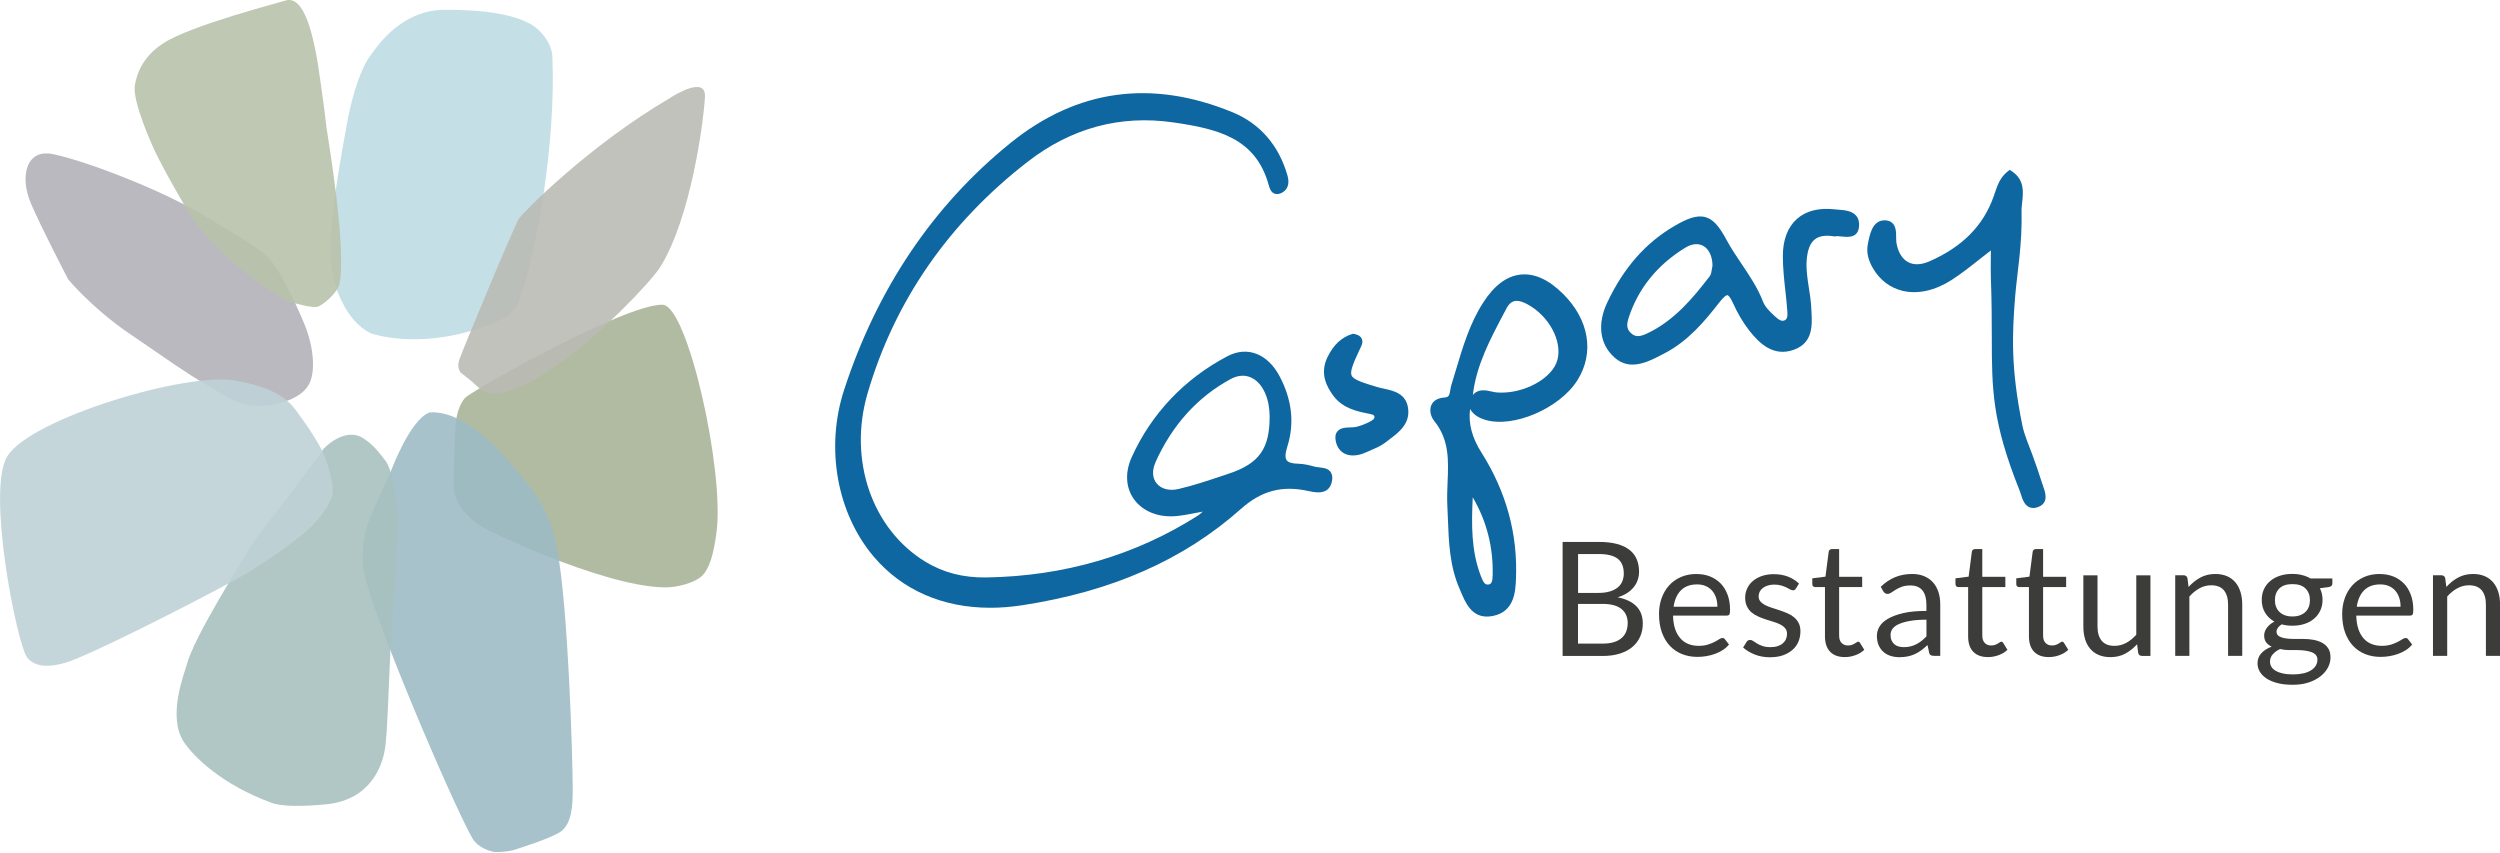
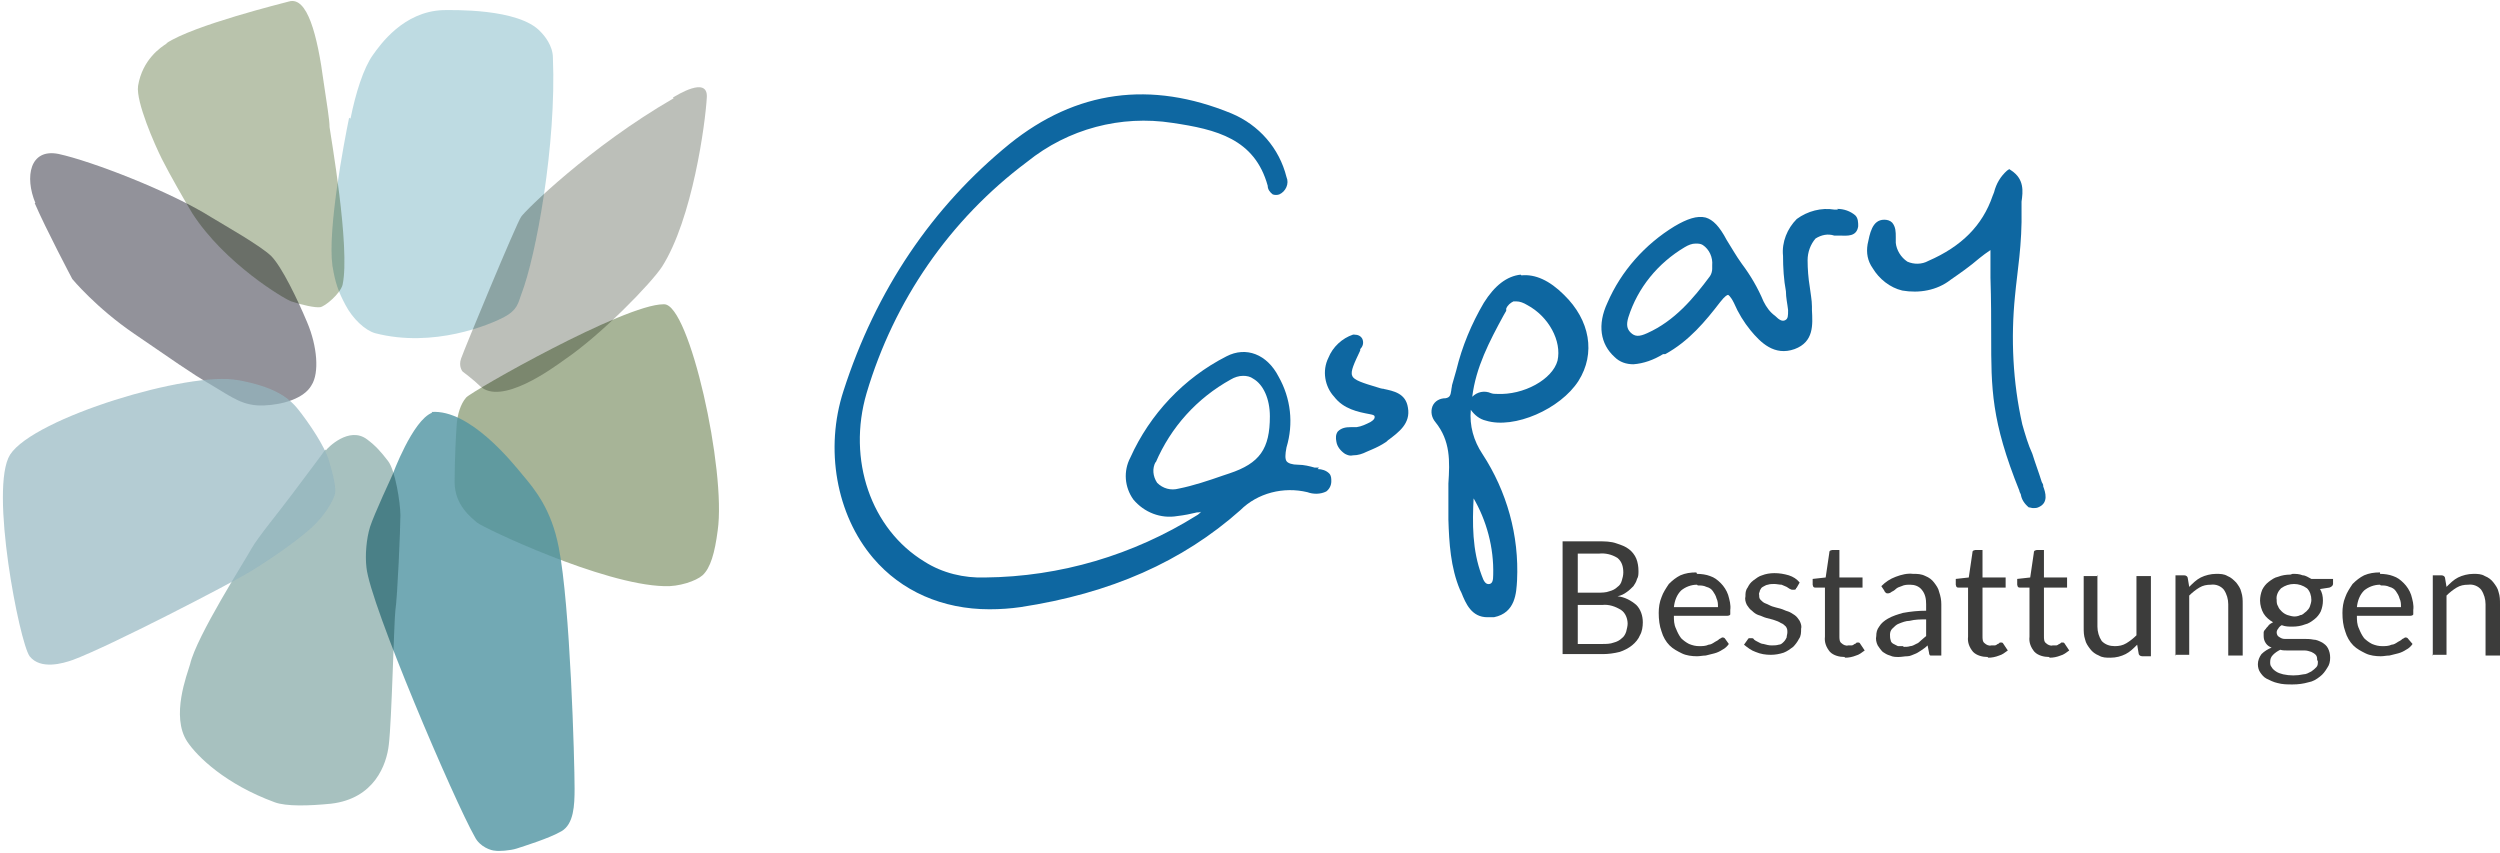
- <svg xmlns="http://www.w3.org/2000/svg" id="Ebene_2" viewBox="0 0 402.5 137.19">
+ <svg xmlns="http://www.w3.org/2000/svg" version="1.1" viewBox="0 0 345.9 117.9">
  <defs>
-     <clipPath id="clippath">
-       <rect width="402.5" height="137.19" style="fill:none; stroke-width:0px;" />
-     </clipPath>
-     <clipPath id="clippath-1">
-       <rect x="53.19" y="1.58" width="35.82" height="53.05" style="fill:none; stroke-width:0px;" />
-     </clipPath>
-     <clipPath id="clippath-2">
-       <rect x="53.19" y="1.58" width="35.82" height="53.05" style="fill:none; stroke-width:0px;" />
-     </clipPath>
-     <clipPath id="clippath-3">
-       <rect x="73" y="49.06" width="42.54" height="45.51" style="fill:none; stroke-width:0px;" />
-     </clipPath>
-     <clipPath id="clippath-4">
-       <rect x="73" y="49.06" width="42.54" height="45.51" style="fill:none; stroke-width:0px;" />
-     </clipPath>
-     <clipPath id="clippath-5">
-       <rect x="58.37" y="66.38" width="33.83" height="70.81" style="fill:none; stroke-width:0px;" />
-     </clipPath>
-     <clipPath id="clippath-6">
-       <rect x="58.37" y="66.38" width="33.83" height="70.81" style="fill:none; stroke-width:0px;" />
-     </clipPath>
-     <clipPath id="clippath-7">
-       <rect x="4.11" y="24.71" width="46.28" height="40.65" style="fill:none; stroke-width:0px;" />
-     </clipPath>
-     <clipPath id="clippath-8">
-       <rect x="4.11" y="24.71" width="46.28" height="40.65" style="fill:none; stroke-width:0px;" />
-     </clipPath>
-     <clipPath id="clippath-9">
-       <rect x="21.66" y="0" width="33.26" height="49.43" style="fill:none; stroke-width:0px;" />
-     </clipPath>
-     <clipPath id="clippath-10">
-       <rect x="21.66" y="0" width="33.26" height="49.43" style="fill:none; stroke-width:0px;" />
-     </clipPath>
-     <clipPath id="clippath-11">
-       <rect x="28.43" y="69.99" width="35.62" height="59.75" style="fill:none; stroke-width:0px;" />
-     </clipPath>
-     <clipPath id="clippath-12">
-       <rect x="28.43" y="69.99" width="35.62" height="59.75" style="fill:none; stroke-width:0px;" />
-     </clipPath>
-     <clipPath id="clippath-13">
-       <rect y="61.08" width="53.58" height="46.11" style="fill:none; stroke-width:0px;" />
-     </clipPath>
-     <clipPath id="clippath-14">
-       <rect y="61.08" width="53.58" height="46.11" style="fill:none; stroke-width:0px;" />
-     </clipPath>
-     <clipPath id="clippath-15">
-       <rect x="73.78" y="14" width="39.73" height="49.32" style="fill:none; stroke-width:0px;" />
-     </clipPath>
-     <clipPath id="clippath-16">
-       <rect x="73.78" y="14" width="39.73" height="49.32" style="fill:none; stroke-width:0px;" />
-     </clipPath>
+     <style>
+       .cls-1 {
+         fill: #3c3c3b;
+       }
+ 
+       .cls-2 {
+         fill: #a7c1bf;
+       }
+ 
+       .cls-3 {
+         fill: #94b6c0;
+       }
+ 
+       .cls-4 {
+         fill: #0e67a1;
+       }
+ 
+       .cls-5 {
+         opacity: .7;
+       }
+ 
+       .cls-5, .cls-6, .cls-7, .cls-8 {
+         mix-blend-mode: multiply;
+       }
+ 
+       .cls-6 {
+         opacity: .9;
+       }
+ 
+       .cls-7, .cls-9 {
+         opacity: .8;
+       }
+ 
+       .cls-10 {
+         fill: #a7b497;
+       }
+ 
+       .cls-11 {
+         isolation: isolate;
+       }
+ 
+       .cls-12 {
+         fill: #bedbe2;
+       }
+ 
+       .cls-13 {
+         fill: #86868f;
+       }
+ 
+       .cls-14 {
+         opacity: .7;
+       }
+ 
+       .cls-15 {
+         fill: #a0a49b;
+       }
+ 
+       .cls-16 {
+         fill: #4f94a1;
+       }
+     </style>
  </defs>
-   <g id="Ebene_1-2">
-     <g style="clip-path:url(#clippath);">
-       <g style="isolation:isolate; opacity:.9;">
-         <g style="clip-path:url(#clippath-1);">
-           <g style="clip-path:url(#clippath-2);">
-             <path d="M56.02,19.04c.82-4.07,2.1-8.15,3.72-10.24,1.16-1.63,4.89-6.98,11.4-7.21,1.28,0,12.33-.35,15.82,3.49.58.58,1.98,2.21,1.98,4.19.58,13.85-2.68,32-5.12,38.28-.47,1.28-.58,2.44-2.79,3.72-2.21,1.16-11.29,5-20.83,2.56-1.63-.46-3.61-2.33-4.77-4.54-1.16-2.21-1.63-3.49-2.09-6.28-.82-5.93,1.98-20.01,2.68-23.97" style="fill:#bfdce3; stroke-width:0px;" />
-           </g>
-         </g>
+   <g class="cls-11">
+     <g id="Ebene_1">
+       <g id="Caspary">
+         <path class="cls-4" d="M282.7,67.2c0-.2-.1-.3-.2-.5-.4-1.3-.9-2.6-1.3-3.9-.6-1.3-1-2.7-1.4-4.1-1.3-5.8-1.6-11.9-1-17.8.3-3.3,1-7,.9-12,0-.3,0-.7,0-1,.2-1.4.4-3.1-1.4-4.3l-.3-.2-.3.2c-.9.8-1.5,1.8-1.8,3l-.2.5c-1.4,4.1-4.3,7-8.9,9-.9.5-2,.5-2.9.1-.9-.6-1.5-1.6-1.6-2.6,0-.3,0-.5,0-.8,0-.7,0-1.4-.5-2-.3-.3-.7-.4-1.1-.4-1.7,0-2,2-2.3,3.4-.2,1.2,0,2.3.7,3.3.9,1.5,2.4,2.7,4.1,3.1,2.3.4,4.8,0,6.7-1.5,1.3-.9,2.6-1.8,4-3,.5-.4.9-.7,1.5-1.1,0,.4,0,.7,0,1.1,0,1,0,1.9,0,2.7.1,3.2.1,5.8.1,8.1,0,7.3,0,11.7,3.9,21.4,0,.1.1.3.2.5.1.7.5,1.3,1.1,1.8.2,0,.4.1.6.1.2,0,.5,0,.7-.1,1.5-.6,1-2.1.7-2.9Z" />
+         <path class="cls-4" d="M191.5,53.8c-.3,0-.6-.1-.9-.2-2-.6-3.3-1-3.5-1.6-.3-.6.3-1.8,1.1-3.5v-.2c.4-.4.5-.9.3-1.4-.2-.4-.6-.6-1.1-.6h-.1s-.1,0-.1,0c-1.5.5-2.8,1.7-3.4,3.2-.9,1.8-.5,4,.8,5.4,1.3,1.7,3.3,2.1,4.9,2.4.6.1.7.2.7.4,0,.2-.1.4-.6.7-.6.3-1.2.6-1.9.7-.3,0-.5,0-.8,0-.7,0-1.3.1-1.8.6-.3.4-.3.9-.2,1.4.1.7.6,1.3,1.2,1.7.4.2.7.3,1.1.2.7,0,1.3-.2,1.9-.5.2-.1.5-.2.7-.3.7-.3,1.3-.6,1.9-1,.2-.1.3-.3.5-.4,1.3-1,3-2.2,2.6-4.4-.3-2-2-2.3-3.4-2.6Z" />
+         <path class="cls-4" d="M182.5,64.7c-.2,0-.4,0-.6,0-.7-.2-1.5-.4-2.3-.4-.8,0-1.4-.2-1.6-.5-.2-.3-.2-.9,0-1.9,1-3.3.6-6.8-1.1-9.8-1.6-3.1-4.5-4.2-7.2-2.8-5.9,3-10.6,8-13.3,14-1,1.9-.8,4.1.4,5.8,1.5,1.8,3.8,2.7,6.1,2.3.9-.1,1.9-.3,2.7-.5.2,0,.4,0,.6-.1-.2.2-.4.4-.6.5-8.8,5.5-18.9,8.5-29.3,8.6-2.9.1-5.9-.6-8.4-2.2-7.4-4.5-10.7-14.1-8-23.3,3.8-12.8,11.5-24,22.2-32,5.7-4.6,13-6.5,20.1-5.4,6.1.9,11.4,2.2,13.2,8.7,0,.5.3.9.7,1.2.3.1.6.1.9,0,.9-.4,1.4-1.5,1-2.4,0,0,0,0,0,0-1-4-3.8-7.2-7.6-8.8-11.2-4.6-21.5-3.2-30.7,4.2-10.7,8.7-18.5,20.2-23,34.2-2.6,8-1,17.1,4.1,23.1,3.9,4.6,9.6,7.1,16.1,7.1,1.5,0,2.9-.1,4.3-.3,12.5-1.9,22.4-6.3,30.4-13.4,2.4-2.4,6-3.3,9.3-2.5.8.3,1.8.3,2.6-.1.4-.3.7-.8.7-1.4,0-.4,0-.8-.3-1.1-.4-.4-1-.6-1.6-.6ZM159.9,64c2.1-4.9,5.7-8.9,10.4-11.5.5-.3,1.1-.5,1.7-.5.5,0,1,.1,1.4.4,1.4.8,2.3,2.8,2.3,5.2,0,4.5-1.4,6.5-5.6,7.9l-.9.3c-2,.7-4.1,1.4-6.1,1.8-1.1.3-2.2,0-3-.8-.6-.9-.7-2-.2-2.9h0Z" />
+         <path class="cls-4" d="M210.4,38c-1.9.2-3.6,1.5-5.1,3.9-1.7,2.9-3,6-3.8,9.3-.2.7-.4,1.4-.6,2.1,0,.2-.1.5-.1.7-.1.7-.2,1-.8,1.1-.8,0-1.5.4-1.8,1.1-.3.8-.1,1.6.4,2.2,2.1,2.6,2,5.4,1.8,8.5,0,1.1,0,2.1,0,3.2,0,.6,0,1.2,0,1.8.1,3.2.3,6.6,1.6,9.7l.2.4c.6,1.5,1.4,3.4,3.6,3.4.3,0,.6,0,.9,0,3-.6,3.1-3.4,3.2-5.1.3-6.2-1.4-12.3-4.8-17.5-1.2-1.8-1.8-3.9-1.6-6.1.5.7,1.2,1.3,2.1,1.5,3.9,1.2,10.3-1.6,12.8-5.5,2.4-3.8,1.6-8.4-2-11.9-2-2-4-2.9-5.9-2.7ZM203.8,68.8c1.9,3.2,2.9,7,2.8,10.7,0,.8-.1,1.2-.5,1.3-.5.1-.8-.3-1.1-1.2-1.3-3.5-1.3-7.1-1.1-10.9ZM208.4,42.7c.2-.5.6-.8,1-1,.1,0,.3,0,.4,0,.5,0,1,.2,1.5.5,3,1.6,4.8,5,4.2,7.7-.7,2.6-4.7,4.8-8.4,4.6-.3,0-.5,0-.8-.1-.9-.4-1.9-.2-2.6.5.5-4.1,2.4-7.7,4.3-11.2l.4-.7Z" />
+         <path class="cls-4" d="M254.3,29c-.2,0-.3,0-.5,0-1.8-.3-3.7.2-5.2,1.3-1.3,1.3-2.1,3.2-1.9,5.1,0,1.6.1,3.3.4,4.9,0,.9.2,1.7.3,2.6,0,.8,0,1.2-.4,1.4-.4.2-.8,0-1.4-.6-.7-.5-1.2-1.2-1.6-2-.8-1.9-1.8-3.6-3-5.2-.8-1.1-1.4-2.2-2.1-3.3-1-1.9-1.9-2.8-2.9-3.1-1.2-.3-2.6.2-4.3,1.2-4.1,2.5-7.4,6.2-9.3,10.6-1.4,3-1,5.7,1,7.5.7.7,1.6,1,2.6,1,1.4-.1,2.8-.6,4.1-1.4h.3c3.3-1.8,5.6-4.6,7.6-7.2.7-.9,1-1,1.1-1,0,0,.3.1.8,1.1.6,1.4,1.4,2.7,2.3,3.8,1.4,1.7,3.3,3.6,6.1,2.6,2.7-1,2.5-3.4,2.4-5.4v-.5c0-.9-.2-1.8-.3-2.7-.2-1.2-.3-2.5-.3-3.7,0-1.1.4-2.2,1.1-3,.8-.5,1.7-.7,2.6-.4h0s0,0,0,0c.3,0,.6,0,.9,0,.8,0,2.2.2,2.4-1.3,0-.5,0-1.1-.4-1.5-.7-.6-1.6-.9-2.5-.9ZM236.6,38.2c-2.3,3.1-4.9,6.2-8.7,7.9-1.1.5-1.7.5-2.3-.1-.5-.5-.6-1.1-.3-2.1,1.3-4.1,4.1-7.5,7.8-9.7.5-.3,1-.5,1.5-.5.3,0,.7,0,1,.2.9.6,1.4,1.7,1.3,2.8,0,.1,0,.3,0,.5,0,.3-.1.7-.3,1h0Z" />
      </g>
-       <g style="isolation:isolate; opacity:.9;">
-         <g style="clip-path:url(#clippath-3);">
-           <g style="clip-path:url(#clippath-4);">
-             <path d="M106.64,49.06c4.07,0,10.01,26.76,8.73,36.54-.46,3.61-1.16,6.05-2.44,7.21-1.05.93-3.84,1.86-6.17,1.75-9.89-.23-29.21-9.43-30.14-10.36-.93-.93-3.72-2.79-3.61-6.52.12-3.72.23-8.03.35-9.43.12-1.4.58-3.14,1.51-4.19s25.48-15.01,31.77-15.01" style="fill:#a8b498; stroke-width:0px;" />
-           </g>
-         </g>
+       <g id="Bestattungen">
+         <path class="cls-1" d="M216.2,90.7v-15.8h5c.8,0,1.7,0,2.5.3.6.2,1.2.4,1.7.8.4.3.8.8,1,1.3.2.5.3,1.1.3,1.7,0,.4,0,.8-.2,1.1-.1.4-.3.7-.5,1-.3.3-.6.6-.9.8-.4.3-.8.5-1.3.6,1,.1,1.9.6,2.6,1.2.6.6.9,1.5.9,2.4,0,.6-.1,1.3-.4,1.8-.2.5-.6,1-1.1,1.4-.5.4-1.1.7-1.7.9-.8.2-1.6.3-2.3.3h-5.6ZM218.3,82h2.8c.5,0,1.1,0,1.6-.2.4-.1.8-.3,1.1-.6.3-.2.5-.5.6-.9.1-.3.2-.7.2-1.1,0-.8-.2-1.5-.8-2-.8-.5-1.7-.7-2.6-.6h-2.9v5.4ZM218.3,83.6v5.5h3.4c.5,0,1.1,0,1.6-.2.4-.1.8-.3,1.1-.6.3-.2.5-.6.6-.9.1-.4.2-.8.2-1.1,0-.7-.3-1.5-.9-1.9-.8-.5-1.7-.8-2.6-.7h-3.4Z" />
+         <path class="cls-1" d="M234.8,79.4c.6,0,1.3.1,1.8.3.6.2,1,.5,1.5,1,.4.4.8,1,1,1.6.2.7.4,1.4.3,2.1,0,.2,0,.4,0,.6,0,.1-.2.2-.4.2h-7.4c0,.6,0,1.2.3,1.8.2.5.4.9.7,1.3.3.3.7.6,1.1.8.5.2.9.3,1.4.3.4,0,.9,0,1.3-.2.3,0,.6-.2.9-.4.2-.1.4-.2.6-.4.1,0,.3-.2.4-.2.1,0,.3,0,.4.2l.5.7c-.2.3-.5.6-.9.8-.3.2-.7.4-1.1.5-.4.1-.8.2-1.2.3-.4,0-.8.1-1.2.1-.7,0-1.5-.1-2.1-.4-.6-.3-1.2-.6-1.7-1.1-.5-.5-.9-1.2-1.1-1.9-.3-.8-.4-1.7-.4-2.6,0-.7.1-1.5.4-2.2.2-.6.6-1.2,1-1.8.5-.5,1-.9,1.6-1.2.7-.3,1.4-.4,2.2-.4ZM234.8,80.9c-.8,0-1.6.3-2.2.8-.6.6-.9,1.4-1,2.3h6.1c0-.4,0-.8-.2-1.2-.1-.4-.3-.7-.5-1-.2-.3-.5-.5-.9-.6-.4-.2-.8-.2-1.2-.2h0Z" />
+         <path class="cls-1" d="M248.5,81.4c0,.2-.2.2-.4.2-.1,0-.3,0-.4-.1-.1,0-.3-.2-.5-.3-.2-.1-.5-.2-.7-.3-.3,0-.7-.1-1-.1-.3,0-.6,0-.9.1-.2,0-.5.2-.7.3-.2.1-.3.3-.4.5,0,.2-.2.4-.1.6,0,.3,0,.5.2.7.2.2.4.4.7.5.3.1.6.3.9.4.3.1.7.2,1.1.3.4.1.7.3,1.1.4.3.1.6.3.9.5.3.2.5.5.7.8.2.4.3.8.2,1.1,0,.5,0,1-.3,1.4-.2.4-.5.8-.8,1.1-.4.3-.8.6-1.3.8-.6.2-1.2.3-1.8.3-.7,0-1.4-.1-2.1-.4-.6-.2-1.1-.6-1.6-1l.5-.7c0,0,.1-.2.2-.2,0,0,.2,0,.3,0,.2,0,.3,0,.4.2.1.1.3.2.5.3.2.1.5.3.8.3.4.1.7.2,1.1.2.3,0,.7,0,1-.1.3,0,.5-.2.7-.4.2-.2.3-.4.4-.6,0-.2.1-.5.1-.7,0-.3,0-.5-.2-.8-.2-.2-.4-.4-.7-.5-.3-.2-.6-.3-.9-.4-.3-.1-.7-.2-1.1-.3-.4-.1-.7-.3-1.1-.4-.3-.1-.6-.3-.9-.6-.3-.2-.5-.5-.7-.8-.2-.4-.3-.8-.2-1.2,0-.4,0-.8.3-1.2.2-.4.4-.7.8-1,.4-.3.8-.6,1.2-.7.5-.2,1.1-.3,1.7-.3.7,0,1.3.1,2,.3.6.2,1.1.5,1.5,1l-.4.7Z" />
+         <path class="cls-1" d="M255.2,90.9c-.7,0-1.5-.2-2-.7-.5-.6-.8-1.3-.7-2.1v-6.8h-1.3c-.1,0-.2,0-.3-.1,0,0-.1-.2-.1-.3v-.8l1.8-.2.5-3.4c0-.1,0-.2.1-.3,0,0,.2-.1.3-.1h1v3.8h3.2v1.4h-3.2v6.7c0,.4,0,.8.3,1,.2.2.6.4.9.3.2,0,.4,0,.5,0,.1,0,.3-.1.4-.2.1,0,.2-.1.3-.2,0,0,.1,0,.2,0,.1,0,.2,0,.3.2l.6.9c-.4.3-.8.6-1.2.7-.5.2-1,.3-1.5.3Z" />
+         <path class="cls-1" d="M268.5,90.7h-.9c-.2,0-.3,0-.5,0-.1,0-.2-.2-.2-.4l-.2-1c-.3.3-.6.5-.9.7-.3.2-.6.4-.9.5-.3.1-.6.3-1,.3-.4,0-.8.1-1.2.1-.4,0-.8,0-1.2-.2-.4-.1-.7-.3-1-.5-.3-.3-.5-.6-.7-.9-.2-.4-.3-.9-.2-1.3,0-.5.1-.9.4-1.3.3-.5.7-.8,1.2-1.1.7-.4,1.4-.6,2.1-.8,1.1-.2,2.1-.3,3.2-.3v-.9c0-.7-.1-1.4-.6-2-.4-.5-1-.7-1.6-.7-.4,0-.8,0-1.2.2-.3.1-.6.2-.8.4-.2.2-.4.3-.6.4-.1.1-.3.2-.5.2-.1,0-.2,0-.3-.1,0,0-.2-.2-.2-.3l-.4-.6c.6-.6,1.2-1,2-1.3.8-.3,1.6-.5,2.4-.4.6,0,1.1,0,1.7.3.5.2.9.5,1.2.9.3.4.6.8.7,1.3.2.6.3,1.1.3,1.7v7.1ZM263.4,89.5c.3,0,.6,0,.9-.1.3,0,.6-.2.8-.3.3-.1.5-.3.7-.5.2-.2.5-.4.7-.6v-2.3c-.8,0-1.5,0-2.3.2-.5,0-1,.2-1.5.4-.3.1-.6.4-.9.7-.2.2-.3.5-.3.8,0,.3,0,.5.1.8,0,.2.2.4.4.5.2.1.4.2.6.3.2,0,.5,0,.7,0h0Z" />
+         <path class="cls-1" d="M275,90.9c-.7,0-1.5-.2-2-.7-.5-.6-.8-1.3-.7-2.1v-6.8h-1.3c-.1,0-.2,0-.3-.1,0,0-.1-.2-.1-.3v-.8l1.8-.2.5-3.4c0-.1,0-.2.1-.3,0,0,.2-.1.3-.1h1v3.8h3.2v1.4h-3.2v6.7c0,.4,0,.8.3,1,.2.2.6.4.9.3.2,0,.4,0,.5,0,.1,0,.3-.1.4-.2.1,0,.2-.1.3-.2,0,0,.1,0,.2,0,.1,0,.2,0,.3.2l.6.9c-.4.3-.8.6-1.2.7-.5.2-1,.3-1.5.3Z" />
+         <path class="cls-1" d="M283.5,90.9c-.7,0-1.5-.2-2-.7-.5-.6-.8-1.3-.7-2.1v-6.8h-1.3c-.1,0-.2,0-.3-.1,0,0-.1-.2-.1-.3v-.8l1.8-.2.5-3.4c0-.1,0-.2.1-.3,0,0,.2-.1.3-.1h1v3.8h3.2v1.4h-3.2v6.7c0,.4,0,.8.3,1,.2.2.6.4.9.3.2,0,.4,0,.5,0,.1,0,.3-.1.4-.2.1,0,.2-.1.3-.2,0,0,.1,0,.2,0,.1,0,.2,0,.3.2l.6.9c-.4.3-.8.6-1.2.7-.5.2-1,.3-1.5.3Z" />
+         <path class="cls-1" d="M290.2,79.6v7.1c0,.7.2,1.4.6,2,.5.5,1.1.7,1.8.7.6,0,1.1-.1,1.6-.4.5-.3,1-.7,1.4-1.1v-8.2h2v11.1h-1.2c-.3,0-.5-.2-.5-.4l-.2-1.2c-.5.5-1,1-1.6,1.3-.6.3-1.3.5-2.1.5-.6,0-1.1,0-1.6-.3-.5-.2-.9-.5-1.2-.9-.3-.4-.6-.8-.7-1.3-.2-.6-.2-1.1-.2-1.7v-7.1h2Z" />
+         <path class="cls-1" d="M301,90.7v-11.1h1.2c.3,0,.5.2.5.4l.2,1.2c.5-.5,1-1,1.6-1.3.6-.3,1.4-.5,2.1-.5.6,0,1.1,0,1.6.3.5.2.8.5,1.2.9.3.4.6.8.7,1.3.2.6.2,1.1.2,1.7v7.1h-2v-7.1c0-.7-.2-1.4-.6-2-.4-.5-1.1-.8-1.8-.7-.6,0-1.1.1-1.6.4-.5.3-1,.7-1.4,1.1v8.2h-2Z" />
+         <path class="cls-1" d="M317.2,79.4c.5,0,.9,0,1.4.2.4,0,.8.3,1.2.5h3v.7c0,.2-.2.4-.5.5l-1.3.2c.3.5.4,1,.4,1.6,0,.5-.1,1-.3,1.5-.2.4-.5.8-.9,1.1-.4.3-.8.6-1.3.7-.5.2-1.1.3-1.7.3-.5,0-1,0-1.5-.2-.2.1-.4.3-.5.5-.1.1-.2.3-.2.5,0,.2.1.5.3.6.3.2.5.3.8.3.4,0,.8,0,1.2,0h1.4c.5,0,.9,0,1.4.1.4,0,.8.2,1.2.4.3.2.6.4.8.8.2.4.3.8.3,1.3,0,.5-.1,1-.4,1.4-.3.5-.6.9-1,1.2-.5.4-1,.7-1.6.8-.7.2-1.4.3-2.2.3-.7,0-1.4,0-2.1-.2-.5-.1-1.1-.4-1.5-.6-.4-.2-.7-.6-.9-.9-.2-.3-.3-.7-.3-1.1,0-.5.2-1,.5-1.4.4-.4.9-.7,1.4-.9-.3-.1-.6-.3-.8-.6-.2-.3-.3-.6-.3-1,0-.2,0-.3,0-.5,0-.2.2-.4.3-.5.1-.2.3-.3.4-.5.2-.2.4-.3.6-.4-.5-.3-1-.7-1.3-1.2-.3-.5-.5-1.2-.5-1.8,0-.5.1-1,.3-1.5.2-.4.5-.8.9-1.1.4-.3.8-.6,1.3-.7.5-.2,1.1-.3,1.7-.3ZM320.6,91.3c0-.2,0-.5-.2-.7-.2-.2-.4-.3-.6-.4-.3-.1-.6-.2-.9-.2-.4,0-.7,0-1.1,0h-1.2c-.4,0-.8,0-1.1-.1-.4.2-.7.4-1,.7-.3.3-.4.6-.4,1,0,.2,0,.5.2.7.1.2.3.4.6.6.3.2.6.3,1,.4.9.2,1.9.2,2.8,0,.4,0,.7-.2,1.1-.4.3-.2.5-.4.7-.6.2-.2.2-.5.2-.8ZM317.2,85.3c.4,0,.7,0,1.1-.2.3,0,.5-.3.8-.5.2-.2.4-.4.5-.7.1-.3.2-.6.2-.9,0-.6-.2-1.2-.6-1.6-1.1-.8-2.5-.8-3.6,0-.4.4-.7,1-.6,1.6,0,.3,0,.6.2.9.1.3.3.5.5.7.2.2.5.4.8.5.3.1.7.2,1,.2Z" />
+         <path class="cls-1" d="M329.3,79.4c.6,0,1.3.1,1.8.3.6.2,1,.5,1.5,1,.4.4.8,1,1,1.6.2.7.4,1.4.3,2.1,0,.2,0,.4,0,.6,0,.1-.2.2-.4.2h-7.4c0,.6,0,1.2.3,1.8.2.5.4.9.7,1.3.3.3.7.6,1.1.8.5.2.9.3,1.4.3.4,0,.9,0,1.3-.2.3,0,.6-.2.9-.4.2-.1.4-.2.6-.4.1,0,.3-.2.4-.2.1,0,.3,0,.4.2l.6.7c-.2.3-.5.6-.9.8-.3.2-.7.4-1.1.5-.4.1-.8.2-1.2.3-.4,0-.8.1-1.2.1-.7,0-1.5-.1-2.1-.4-.6-.3-1.2-.6-1.7-1.1-.5-.5-.9-1.2-1.1-1.9-.3-.8-.4-1.7-.4-2.6,0-.7.1-1.5.4-2.2.2-.6.6-1.2,1-1.8.5-.5,1-.9,1.6-1.2.7-.3,1.4-.4,2.2-.4ZM329.3,80.9c-.8,0-1.6.3-2.2.8-.6.6-.9,1.4-1,2.3h6.1c0-.4,0-.8-.2-1.2-.1-.4-.3-.7-.5-1-.2-.3-.5-.5-.9-.6-.4-.2-.8-.2-1.2-.2h0Z" />
+         <path class="cls-1" d="M336.6,90.7v-11.1h1.2c.3,0,.5.2.5.4l.2,1.2c.5-.5,1-1,1.6-1.3.6-.3,1.4-.5,2.1-.5.6,0,1.1,0,1.6.3.5.2.9.5,1.2.9.3.4.6.8.7,1.3.2.6.2,1.1.2,1.7v7.1h-2v-7.1c0-.7-.2-1.4-.6-2-.4-.5-1.1-.8-1.8-.7-.6,0-1.1.1-1.6.4-.5.3-1,.7-1.4,1.1v8.2h-2Z" />
      </g>
-       <g style="opacity:.9;">
-         <g style="clip-path:url(#clippath-5);">
-           <g style="clip-path:url(#clippath-6);">
-             <path d="M69.17,66.4c6.28-.46,13.03,8.15,14.66,10.12,1.98,2.33,4.65,5.58,5.82,11.64,1.86,9.31,2.56,34.56,2.56,38.86,0,2.68-.12,5.7-2.09,6.98-1.98,1.16-6.17,2.44-7.21,2.79-1.05.35-3.03.47-3.49.35-.47-.12-2.44-.58-3.38-2.21-3.26-5.7-16.87-37.58-17.57-43.52-.23-1.98,0-4.65.58-6.63.58-1.86,3.72-8.49,3.72-8.49,0,0,3.14-8.73,6.4-9.89" style="fill:#9dbbc5; stroke-width:0px;" />
-           </g>
-         </g>
+       <path class="cls-12" d="M48.5,16.4c.7-3.5,1.8-7,3.1-8.8,1-1.4,4.2-6,9.7-6.2,1.1,0,10.5-.3,13.5,3,.5.5,1.7,1.9,1.7,3.6.5,11.9-2.3,27.4-4.4,32.8-.4,1.1-.5,2.1-2.4,3.1-1.9,1-9.7,4.3-17.8,2.2-1.4-.4-3.1-2-4.1-3.9-1-1.9-1.4-3-1.8-5.4-.7-5,1.6-17.1,2.3-20.5" />
+       <path class="cls-10" d="M91.9,42.1c3.5,0,8.6,23,7.4,31.3-.4,3.1-1,5.2-2.1,6.2-.9.8-3.3,1.6-5.3,1.5-8.5-.2-25.1-8.1-25.9-8.8s-3.1-2.4-3.1-5.6c0-3.2.2-6.9.3-8.1.1-1.2.5-2.7,1.3-3.6.8-.9,21.9-12.9,27.3-12.9" />
+       <g class="cls-9">
+         <path class="cls-16" d="M59.7,57c5.3-.4,11.2,7,12.6,8.7,1.7,2,4,4.8,5,10,1.6,8,2.2,29.6,2.2,33.4,0,2.3-.1,4.9-1.8,5.9-1.7,1-5.3,2.1-6.2,2.4-.9.3-2.6.4-3,.3-.5,0-2.1-.5-2.8-1.9-2.8-4.9-14.5-32.2-15-37.3-.2-1.7,0-4,.5-5.6.5-1.6,3.1-7.2,3.1-7.2,0,0,2.8-7.6,5.5-8.6" />
      </g>
-       <g style="opacity:.9;">
-         <g style="clip-path:url(#clippath-7);">
-           <g style="clip-path:url(#clippath-8);">
-             <path d="M4.93,32.65c1.74,4.07,6.05,12.33,6.05,12.33,0,0,3.84,4.66,10.01,8.84,6.17,4.19,8.84,6.17,12.45,8.26,3.49,2.09,5.12,3.37,8.38,3.26,3.14-.12,6.52-1.16,7.8-3.26,1.28-1.98.93-6.28-.7-10.12-1.51-3.61-4.07-8.96-5.93-10.71-1.86-1.75-7.45-4.89-9.54-6.17-6.63-4.19-19.32-9.08-24.79-10.24-4.54-1.05-5.47,3.72-3.72,7.8" style="fill:#b4b1b9; stroke-width:0px;" />
-           </g>
-         </g>
+       <g class="cls-6">
+         <path class="cls-13" d="M4.8,28.1c1.5,3.5,5.2,10.5,5.2,10.5,0,0,3.3,4,8.6,7.6,5.3,3.6,7.6,5.3,10.7,7.1,3,1.8,4.4,2.9,7.2,2.8,2.7-.1,5.6-1,6.6-2.8,1.1-1.7.8-5.4-.6-8.7-1.3-3.1-3.5-7.7-5-9.2-1.6-1.5-6.4-4.2-8.2-5.3-5.7-3.6-16.6-7.8-21.2-8.8-4-.8-4.7,3.2-3.2,6.8" />
      </g>
-       <g style="opacity:.9;">
-         <g style="clip-path:url(#clippath-9);">
-           <g style="clip-path:url(#clippath-10);">
-             <path d="M26.35,6.94c-.93.58-3.96,2.56-4.65,6.86-.35,2.56,2.68,9.54,3.84,11.75,1.16,2.33,3.96,7.21,4.89,8.73,5.35,8.15,14.89,13.85,15.94,14.2,1.75.58,3.84,1.05,4.65.93.81-.12,3.26-2.21,3.61-3.61,1.28-5.93-1.98-24.32-2.09-25.48-.12-1.16-.47-3.96-.93-7.1-1.05-7.91-2.68-13.96-5.59-13.15-.58.23-15.24,3.96-19.67,6.87" style="fill:#b8c2aa; stroke-width:0px;" />
-           </g>
-         </g>
+       <g class="cls-7">
+         <path class="cls-10" d="M23.1,6c-.8.5-3.4,2.2-4,5.9-.3,2.2,2.3,8.1,3.3,10.1,1,2,3.4,6.2,4.2,7.5,4.5,7,12.8,11.9,13.7,12.2,1.5.5,3.3.9,4,.8.7-.1,2.8-1.9,3.1-3.1,1.1-5.1-1.7-20.9-1.8-21.8,0-1-.4-3.4-.8-6.1-.9-6.8-2.3-12-4.8-11.3-.7.2-13.3,3.3-17,5.8" />
      </g>
-       <g style="opacity:.9;">
-         <g style="clip-path:url(#clippath-11);">
-           <g style="clip-path:url(#clippath-12);">
-             <path d="M51.95,72.45c-.23.46-3.38,4.54-5.35,7.21-1.98,2.68-5.58,6.98-6.52,8.73-.93,1.74-8.84,14.08-10.01,18.62-.47,1.63-3.14,8.38-.47,12.45,1.63,2.44,6.17,6.87,14.08,9.78,1.86.7,5.59.58,9.08.23,6.98-.81,8.96-6.28,9.31-9.54.46-3.84.81-19.32,1.16-21.53.35-2.21.82-13.38.82-15.48,0-1.98-.82-7.21-1.98-8.73-1.16-1.51-1.98-2.56-3.38-3.49-3.02-2.21-6.52,1.4-6.75,1.74" style="fill:#a7c1bf; stroke-width:0px;" />
-           </g>
-         </g>
+       <g class="cls-8">
+         <path class="cls-2" d="M45,62.2c-.2.4-2.9,3.9-4.6,6.2-1.7,2.3-4.7,5.9-5.6,7.5-.8,1.5-7.6,12.1-8.5,16-.4,1.4-2.7,7.2-.4,10.7,1.4,2.1,5.3,5.9,12.1,8.4,1.6.6,4.8.5,7.8.2,6-.7,7.7-5.4,8-8.2.4-3.3.7-16.6.9-18.5.3-1.9.7-11.5.7-13.2s-.7-6.2-1.7-7.5c-1-1.3-1.7-2.1-2.9-3-2.5-1.9-5.5,1.2-5.7,1.5" />
      </g>
-       <g style="opacity:.9;">
-         <g style="clip-path:url(#clippath-13);">
-           <g style="clip-path:url(#clippath-14);">
-             <path d="M37.98,61.28c5.58,1.05,8.03,2.56,9.66,4.77,1.63,2.21,4.19,5.82,4.89,8.15.81,2.33,1.28,4.66.93,5.7s-1.51,3.26-3.84,5.35c-2.33,2.09-6.52,5-9.77,6.98-3.26,1.98-22.58,11.98-28.51,14.2-1.63.58-5.24,1.63-6.98-.58-1.63-2.21-6.63-27.11-3.14-32.46,3.84-6.05,28.98-13.61,36.77-12.1" style="fill:#bfd1d7; stroke-width:0px;" />
-           </g>
-         </g>
+       <g class="cls-14">
+         <path class="cls-3" d="M33,52.6c4.7.9,6.8,2.2,8.3,4.1s3.6,5,4.2,7,1.1,4,.8,4.8c-.3.9-1.3,2.8-3.3,4.6-2,1.8-5.6,4.3-8.4,6-2.8,1.7-19.4,10.3-24.5,12.2-1.4.5-4.5,1.4-6-.5-1.4-1.9-5.6-23.3-2.7-27.9,3.3-5.1,24.8-11.6,31.5-10.3" />
      </g>
-       <g style="opacity:.9;">
-         <g style="clip-path:url(#clippath-15);">
-           <g style="clip-path:url(#clippath-16);">
-             <path d="M108.03,15.67c.58-.35,5.59-3.49,5.47-.12-.23,4.3-2.33,19.66-7.21,27.46-1.75,2.68-9.78,10.94-15.59,15.01-2.1,1.51-10.36,7.68-13.73,4.31-.93-.93-2.79-2.33-2.79-2.33,0,0-.7-.81-.23-2.09.46-1.4,8.96-21.88,9.66-22.81.7-.93,10.94-11.52,24.44-19.43" style="fill:#babbb4; stroke-width:0px;" />
-           </g>
-         </g>
+       <g class="cls-5">
+         <path class="cls-15" d="M93.1,13.5c.5-.3,4.8-3,4.7-.1-.2,3.7-2,16.9-6.2,23.5-1.5,2.3-8.4,9.4-13.4,12.8-1.8,1.3-8.9,6.5-11.8,3.7-.8-.8-2.4-2-2.4-2,0,0-.6-.7-.2-1.8.4-1.2,7.7-18.8,8.3-19.6.5-.8,9.5-9.7,21.1-16.4" />
      </g>
-       <path d="M328.94,78.24c-.07-.19-.14-.36-.19-.53-.47-1.52-1.01-3.03-1.54-4.5-.56-1.56-1.29-3.13-1.62-4.77-1.87-9.27-1.64-14.54-1.15-20.72.31-3.86,1.17-8.18,1.03-13.99.01-.38.06-.78.1-1.17.18-1.6.41-3.59-1.65-4.98l-.35-.24-.33.26c-1.23.96-1.65,2.24-2.07,3.47l-.2.58c-1.67,4.71-5.06,8.12-10.34,10.43-1.32.57-2.51.62-3.43.12-.96-.52-1.61-1.58-1.87-3.08-.04-.26-.05-.58-.05-.92,0-.81-.02-1.73-.61-2.29-.32-.31-.77-.45-1.31-.44-1.94.06-2.35,2.32-2.65,3.91-.23,1.24.06,2.5.87,3.87,1.12,1.87,2.76,3.11,4.76,3.58,2.41.57,5.18-.04,7.81-1.72,1.56-1,3.01-2.14,4.68-3.46.54-.43,1.1-.87,1.7-1.33,0,.45,0,.86-.01,1.26-.01,1.21-.02,2.16.01,3.14.14,3.71.14,6.76.15,9.46.01,8.53.02,13.67,4.5,24.85.07.17.12.36.19.56.23.74.52,1.66,1.29,2.04.21.1.44.16.69.16s.51-.05.79-.16c1.8-.68,1.14-2.44.78-3.39" style="fill:#0e67a1; stroke-width:0px;" />
-       <path d="M222.79,62.57c-.37-.08-.74-.16-1.08-.26-2.35-.7-3.8-1.18-4.1-1.85-.3-.66.3-2.05,1.25-4.09l.12-.25c.25-.5.53-1.07.25-1.61-.25-.5-.82-.67-1.23-.75l-.15-.03-.14.04c-1.72.54-2.98,1.71-3.96,3.68-1.35,2.72-.1,4.91.96,6.32,1.53,2.02,3.86,2.48,5.74,2.85.64.13.82.23.84.48.02.29-.17.49-.73.78-.76.4-1.5.68-2.22.85-.24.06-.57.07-.91.08-.77.02-1.64.05-2.13.67-.31.39-.38.92-.23,1.6.25,1.16.92,1.71,1.43,1.96.39.19.84.29,1.33.29.68,0,1.43-.18,2.18-.54.27-.13.54-.24.82-.36.74-.32,1.51-.65,2.18-1.16.2-.15.4-.3.6-.46,1.56-1.15,3.49-2.59,3.08-5.17-.36-2.3-2.33-2.73-3.91-3.07" style="fill:#0e67a1; stroke-width:0px;" />
-       <path d="M212.35,75.23c-.25-.02-.49-.04-.7-.1-.78-.22-1.7-.45-2.64-.47-.98-.02-1.61-.21-1.86-.57-.27-.38-.24-1.1.11-2.19,1.18-3.73.76-7.55-1.26-11.35-1.92-3.61-5.2-4.87-8.36-3.21-6.95,3.64-12.29,9.28-15.45,16.3-1.1,2.46-.95,4.93.42,6.79,1.49,2.02,4.15,3,7.15,2.62,1.08-.13,2.16-.35,3.2-.55.22-.04.45-.09.67-.13-.25.24-.49.47-.75.63-10.08,6.42-21.55,9.77-34.1,9.97-3.68.05-6.88-.77-9.76-2.51-8.64-5.25-12.48-16.41-9.34-27.14,4.35-14.85,13.02-27.4,25.79-37.29,7.01-5.43,14.9-7.56,23.45-6.32,7.16,1.04,13.25,2.51,15.34,10.07.13.46.3,1.08.84,1.35.32.16.68.15,1.08,0,1.1-.45,1.5-1.48,1.11-2.85-1.38-4.86-4.43-8.39-8.84-10.2-13.04-5.37-25.06-3.71-35.75,4.93-12.46,10.07-21.48,23.45-26.8,39.77-3.04,9.31-1.16,19.84,4.77,26.84,4.57,5.39,11.11,8.23,18.76,8.23,1.64,0,3.32-.13,5.05-.39,14.5-2.21,26.06-7.29,35.34-15.55,3.27-2.91,6.61-3.79,10.81-2.86,1.01.22,2.16.42,2.98-.15.48-.34.77-.88.87-1.63.07-.55-.03-.99-.29-1.33-.44-.56-1.18-.63-1.82-.69M186.03,74.42c2.7-5.99,6.77-10.5,12.1-13.39.66-.36,1.32-.54,1.96-.54.58,0,1.15.16,1.67.47,1.62.96,2.64,3.28,2.65,6.05.03,5.2-1.68,7.61-6.52,9.23l-1.01.34c-2.33.78-4.74,1.59-7.15,2.15-1.46.34-2.77,0-3.5-.89-.71-.86-.78-2.11-.19-3.41" style="fill:#0e67a1; stroke-width:0px;" />
-       <path d="M244.79,44.21c-2.22.24-4.23,1.76-5.99,4.49-2.16,3.36-3.29,7.15-4.38,10.81-.25.82-.49,1.65-.75,2.47-.08.25-.12.53-.17.8-.14.87-.22,1.17-.94,1.22-1.35.09-1.9.72-2.12,1.24-.38.88-.02,1.94.48,2.55,2.43,3,2.29,6.33,2.14,9.86-.05,1.22-.1,2.49-.04,3.73.04.71.06,1.42.09,2.14.14,3.76.29,7.65,1.88,11.27l.22.52c.72,1.7,1.68,3.96,4.19,3.96.31,0,.64-.04,1-.11,3.45-.71,3.59-4,3.67-5.96.31-7.19-1.56-14.02-5.54-20.31-1.54-2.43-2.14-4.69-1.85-7.04.62,1.07,1.66,1.5,2.43,1.74,4.51,1.38,12.01-1.84,14.86-6.38,2.77-4.41,1.88-9.74-2.32-13.9-2.33-2.31-4.64-3.35-6.86-3.1M237.11,80.06c2.23,3.81,3.31,8,3.21,12.49-.02.91-.12,1.43-.58,1.54-.63.15-.92-.29-1.32-1.34-1.56-4.05-1.52-8.26-1.31-12.68M242.53,49.66c.34-.64.73-1.02,1.2-1.16.14-.04.3-.06.46-.06.48,0,1.05.18,1.71.54,3.45,1.86,5.63,5.86,4.86,8.91-.76,3.03-5.47,5.6-9.72,5.3-.29-.02-.6-.09-.9-.16-.89-.2-2.14-.48-3.01.56.54-4.73,2.78-8.96,4.95-13.06l.45-.85Z" style="fill:#0e67a1; stroke-width:0px;" />
-       <path d="M295.91,33.75c-.2-.02-.4-.03-.59-.05-2.5-.28-4.58.26-6.03,1.56-1.47,1.31-2.25,3.36-2.25,5.93,0,1.9.2,3.82.41,5.68.11,1.01.22,2.02.3,3.08.07.98.03,1.42-.44,1.63-.47.21-.93-.08-1.61-.71-.72-.66-1.52-1.44-1.85-2.3-.86-2.23-2.19-4.2-3.47-6.1-.84-1.25-1.71-2.54-2.42-3.87-1.2-2.25-2.18-3.3-3.38-3.64-1.43-.4-3.03.28-4.99,1.42-4.65,2.71-8.19,6.74-10.83,12.34-1.62,3.44-1.22,6.65,1.11,8.78.95.87,1.96,1.2,2.97,1.2,1.65,0,3.31-.86,4.75-1.61l.33-.17c3.84-1.98,6.5-5.15,8.89-8.23.85-1.09,1.18-1.17,1.3-1.17.08.01.39.13.91,1.29.76,1.69,1.65,3.19,2.66,4.47,1.6,2.03,3.86,4.21,7.13,3.03,3.12-1.12,2.96-3.97,2.83-6.27l-.03-.53c-.05-1.07-.22-2.12-.38-3.15-.23-1.49-.45-2.9-.36-4.35.11-1.72.54-2.86,1.32-3.47.69-.55,1.69-.71,3.07-.49l.1.02.1-.02c.28-.05.68-.01,1.08.03.96.1,2.56.27,2.76-1.55.08-.73-.07-1.33-.44-1.78-.68-.82-1.88-.92-2.94-1M275.29,44.44c-2.73,3.56-5.75,7.2-10.11,9.25-1.29.6-1.96.57-2.66-.12-.6-.6-.68-1.26-.3-2.43,1.55-4.72,4.62-8.51,9.11-11.26.62-.38,1.23-.57,1.79-.57.4,0,.78.1,1.12.29.92.52,1.47,1.72,1.47,3.2-.04.17-.07.35-.1.54-.06.4-.13.85-.33,1.1h0Z" style="fill:#0e67a1; stroke-width:0px;" />
-       <path d="M251.58,105.59v-18.34h5.85c1.13,0,2.1.11,2.91.33.81.22,1.48.54,2.01.95.52.41.91.91,1.16,1.51.25.59.38,1.26.38,2,0,.45-.07.89-.21,1.31-.14.42-.35.81-.64,1.17-.29.36-.64.68-1.08.96-.43.28-.93.51-1.52.69,1.34.26,2.35.75,3.03,1.45.68.7,1.02,1.62,1.02,2.77,0,.78-.14,1.48-.43,2.12-.29.64-.7,1.19-1.25,1.65-.55.46-1.23.82-2.02,1.07-.8.25-1.71.38-2.73.38h-6.49ZM254.06,95.46h3.28c.7,0,1.3-.08,1.82-.23.51-.15.94-.37,1.28-.64.34-.27.59-.6.75-.99.16-.39.24-.81.24-1.27,0-1.08-.33-1.86-.97-2.37-.65-.5-1.66-.76-3.02-.76h-3.37v6.26ZM254.06,97.23v6.39h3.97c.71,0,1.32-.08,1.83-.24.51-.16.92-.39,1.25-.69.33-.29.57-.64.72-1.05.15-.41.23-.85.23-1.34,0-.95-.34-1.7-1-2.25-.67-.55-1.68-.82-3.04-.82h-3.96Z" style="fill:#3c3c3b; stroke-width:0px;" />
-       <path d="M273.17,92.42c.78,0,1.49.13,2.15.39.66.26,1.22.64,1.7,1.12.48.49.85,1.1,1.12,1.82.27.72.4,1.54.4,2.46,0,.36-.04.6-.11.72-.08.12-.22.18-.44.18h-8.63c.02.82.13,1.53.33,2.14.2.61.49,1.11.85,1.52.36.41.78.71,1.28.91.49.2,1.05.3,1.66.3.57,0,1.07-.07,1.48-.2.41-.13.77-.27,1.07-.43.3-.15.55-.3.75-.43.2-.13.37-.2.52-.2.19,0,.33.07.43.22l.64.83c-.28.34-.62.64-1.01.89-.39.25-.81.46-1.26.62-.45.16-.91.28-1.39.36-.48.08-.95.12-1.42.12-.89,0-1.72-.15-2.48-.45-.76-.3-1.41-.75-1.96-1.33-.55-.58-.98-1.31-1.29-2.17-.31-.86-.46-1.85-.46-2.97,0-.9.14-1.75.42-2.54.28-.78.68-1.46,1.2-2.04.52-.58,1.16-1.03,1.91-1.36.75-.33,1.6-.49,2.54-.49M273.23,94.09c-1.1,0-1.97.32-2.6.95-.63.64-1.02,1.52-1.18,2.64h7.05c0-.53-.07-1.01-.22-1.45-.15-.44-.36-.82-.64-1.14-.28-.32-.63-.57-1.03-.74-.41-.18-.87-.26-1.39-.26" style="fill:#3c3c3b; stroke-width:0px;" />
-       <path d="M289.13,94.76c-.1.19-.26.28-.47.28-.13,0-.28-.05-.44-.14-.16-.09-.36-.2-.59-.31-.24-.12-.52-.22-.84-.32-.32-.1-.71-.15-1.15-.15-.38,0-.73.05-1.04.15-.31.1-.57.23-.79.4-.22.17-.38.37-.5.6-.11.23-.17.47-.17.74,0,.33.1.61.29.83.19.22.45.41.76.58.32.16.67.31,1.08.43.4.12.81.26,1.23.4.42.14.83.3,1.24.47.4.17.76.38,1.08.64.31.26.57.57.76.94.19.37.29.82.29,1.34,0,.6-.11,1.15-.32,1.66-.21.51-.53.95-.95,1.32-.42.37-.93.66-1.53.88-.61.21-1.31.32-2.1.32-.9,0-1.72-.15-2.46-.44-.73-.3-1.36-.67-1.87-1.13l.54-.87c.07-.11.15-.2.24-.26.09-.06.22-.09.37-.09s.32.06.48.18c.17.12.38.25.62.4.24.15.54.28.88.4.35.12.78.18,1.3.18.44,0,.83-.06,1.16-.17.33-.11.61-.27.83-.47.22-.2.39-.42.49-.68.11-.26.16-.53.16-.82,0-.36-.09-.66-.29-.89-.19-.23-.45-.44-.76-.6-.32-.17-.68-.31-1.08-.43-.41-.12-.82-.25-1.24-.39-.42-.14-.84-.29-1.24-.47-.41-.18-.77-.4-1.08-.66-.32-.26-.57-.59-.76-.98-.19-.39-.29-.86-.29-1.42,0-.49.1-.97.31-1.43.2-.46.5-.86.89-1.2.39-.35.88-.62,1.45-.83.57-.2,1.22-.31,1.96-.31.85,0,1.62.14,2.3.4.68.27,1.26.64,1.76,1.11l-.51.83Z" style="fill:#3c3c3b; stroke-width:0px;" />
-       <path d="M297.01,105.79c-1.02,0-1.81-.29-2.36-.86-.55-.57-.83-1.4-.83-2.47v-7.94h-1.56c-.14,0-.25-.04-.34-.12-.1-.08-.14-.21-.14-.38v-.91l2.12-.27.52-4.01c.02-.13.07-.23.17-.31.09-.08.21-.12.36-.12h1.15v4.47h3.71v1.65h-3.71v7.78c0,.55.13.95.4,1.22.26.27.61.4,1.02.4.24,0,.45-.03.62-.09s.33-.14.45-.21c.13-.08.24-.15.33-.21.09-.06.17-.1.24-.1.12,0,.23.07.32.22l.67,1.09c-.39.37-.87.66-1.42.86-.56.21-1.13.31-1.72.31" style="fill:#3c3c3b; stroke-width:0px;" />
-       <path d="M312.41,105.59h-1.01c-.22,0-.4-.03-.54-.1s-.23-.21-.27-.43l-.26-1.2c-.34.31-.67.58-1,.83-.32.24-.66.45-1.02.61-.36.17-.74.29-1.15.38-.41.08-.86.13-1.35.13s-.98-.07-1.42-.21c-.44-.14-.82-.35-1.14-.63-.33-.28-.58-.64-.78-1.07-.19-.43-.29-.94-.29-1.54,0-.51.14-1.01.42-1.48.28-.47.73-.9,1.36-1.26.63-.37,1.45-.67,2.46-.91,1.01-.24,2.26-.35,3.73-.35v-1.02c0-1.01-.22-1.78-.65-2.3-.43-.52-1.07-.78-1.91-.78-.56,0-1.02.07-1.4.21-.38.14-.71.3-.98.47-.28.17-.52.33-.72.47-.2.14-.4.21-.6.21-.15,0-.29-.04-.4-.12-.12-.08-.21-.18-.28-.3l-.41-.73c.72-.69,1.49-1.21,2.32-1.55.83-.34,1.74-.51,2.75-.51.72,0,1.37.12,1.93.36.56.24,1.04.57,1.42,1,.38.43.67.94.87,1.55.2.61.29,1.27.29,2v8.29ZM306.49,104.19c.4,0,.77-.04,1.1-.12.33-.08.65-.2.94-.35.29-.15.58-.33.84-.54.27-.21.53-.46.79-.73v-2.68c-1.05,0-1.94.07-2.68.2-.73.13-1.33.31-1.79.52-.46.21-.8.47-1,.76-.21.29-.31.62-.31.98s.05.64.17.89c.11.25.26.45.45.61.19.16.41.28.67.35.26.07.53.11.83.11" style="fill:#3c3c3b; stroke-width:0px;" />
-       <path d="M320.05,105.79c-1.02,0-1.81-.29-2.36-.86-.55-.57-.82-1.4-.82-2.47v-7.94h-1.56c-.14,0-.25-.04-.34-.12-.09-.08-.14-.21-.14-.38v-.91l2.12-.27.52-4.01c.02-.13.07-.23.17-.31.09-.08.21-.12.36-.12h1.15v4.47h3.71v1.65h-3.71v7.78c0,.55.13.95.4,1.22.26.27.6.4,1.02.4.24,0,.45-.03.62-.09s.33-.14.45-.21c.13-.08.24-.15.33-.21.09-.06.17-.1.24-.1.12,0,.23.07.32.22l.67,1.09c-.39.37-.87.66-1.42.86-.56.21-1.13.31-1.72.31" style="fill:#3c3c3b; stroke-width:0px;" />
-       <path d="M329.85,105.79c-1.02,0-1.81-.29-2.36-.86-.55-.57-.83-1.4-.83-2.47v-7.94h-1.56c-.14,0-.25-.04-.34-.12-.1-.08-.14-.21-.14-.38v-.91l2.12-.27.52-4.01c.02-.13.07-.23.17-.31.09-.08.21-.12.36-.12h1.15v4.47h3.71v1.65h-3.71v7.78c0,.55.13.95.4,1.22.26.27.61.4,1.02.4.24,0,.45-.03.62-.09s.33-.14.45-.21c.13-.08.24-.15.33-.21.09-.06.17-.1.24-.1.12,0,.23.07.32.22l.67,1.09c-.39.37-.87.66-1.42.86-.56.21-1.13.31-1.72.31" style="fill:#3c3c3b; stroke-width:0px;" />
-       <path d="M337.7,92.62v8.27c0,.98.23,1.74.68,2.28.45.54,1.14.81,2.05.81.66,0,1.29-.16,1.88-.47.59-.32,1.13-.76,1.63-1.32v-9.56h2.28v12.97h-1.36c-.32,0-.53-.16-.61-.47l-.18-1.4c-.57.62-1.2,1.12-1.89,1.5-.7.38-1.5.57-2.41.57-.71,0-1.33-.12-1.88-.35-.54-.23-1-.57-1.36-.99-.37-.43-.64-.94-.83-1.55-.18-.6-.28-1.27-.28-2.01v-8.27h2.28Z" style="fill:#3c3c3b; stroke-width:0px;" />
-       <path d="M350.21,105.59v-12.97h1.36c.32,0,.53.16.61.47l.18,1.41c.56-.62,1.19-1.13,1.89-1.51.7-.38,1.5-.58,2.41-.58.71,0,1.33.12,1.88.35.54.23.99.57,1.36,1,.36.43.64.95.82,1.56.19.61.28,1.28.28,2.01v8.26h-2.28v-8.26c0-.98-.22-1.74-.67-2.29-.45-.54-1.13-.81-2.05-.81-.67,0-1.3.16-1.89.49-.58.32-1.12.76-1.62,1.32v9.55h-2.28Z" style="fill:#3c3c3b; stroke-width:0px;" />
-       <path d="M369.07,92.4c.56,0,1.09.06,1.58.19.49.12.94.31,1.34.54h3.52v.84c0,.28-.18.46-.54.54l-1.47.2c.29.56.43,1.17.43,1.86,0,.63-.12,1.21-.36,1.72-.24.52-.58.96-1.01,1.32-.43.37-.94.65-1.54.84-.59.2-1.24.29-1.95.29-.61,0-1.18-.07-1.72-.22-.27.18-.48.36-.62.57-.14.2-.21.4-.21.6,0,.32.12.56.37.72.25.16.58.28.99.35.41.07.87.11,1.4.11h1.59c.54,0,1.07.05,1.59.14.52.1.99.25,1.39.47.41.22.74.51.99.9.25.38.37.87.37,1.48,0,.56-.14,1.11-.42,1.63-.28.53-.68.99-1.2,1.4-.52.41-1.16.74-1.91.99-.75.25-1.6.37-2.55.37s-1.78-.09-2.49-.28c-.71-.19-1.3-.44-1.77-.76-.47-.32-.82-.68-1.06-1.1-.23-.41-.35-.85-.35-1.3,0-.64.2-1.19.61-1.63.4-.45.96-.8,1.67-1.07-.37-.17-.66-.4-.88-.68-.22-.29-.33-.67-.33-1.14,0-.19.03-.38.1-.58.07-.2.17-.4.31-.6.14-.19.31-.38.52-.56.21-.18.45-.34.72-.47-.64-.36-1.14-.83-1.5-1.43-.36-.59-.54-1.29-.54-2.08,0-.63.12-1.21.36-1.72.24-.52.58-.96,1.02-1.32.43-.36.95-.64,1.56-.84.6-.2,1.26-.29,1.98-.29M373.11,106.24c0-.33-.09-.6-.27-.8-.18-.2-.42-.35-.73-.46-.31-.11-.66-.19-1.06-.24-.4-.05-.82-.08-1.27-.08h-1.36c-.46,0-.9-.06-1.32-.17-.49.23-.88.51-1.18.85-.3.33-.45.73-.45,1.19,0,.29.08.56.22.81.15.25.38.47.68.65.31.18.69.33,1.16.43.46.11,1.01.16,1.65.16s1.16-.06,1.65-.17c.49-.11.9-.27,1.23-.48.34-.21.6-.46.77-.74.18-.29.27-.61.27-.95M369.07,99.25c.46,0,.87-.06,1.22-.19.35-.13.65-.31.89-.54.24-.23.42-.51.54-.83.12-.32.18-.67.18-1.05,0-.79-.24-1.43-.72-1.9-.48-.47-1.18-.7-2.11-.7s-1.61.24-2.09.7c-.48.47-.72,1.1-.72,1.9,0,.38.06.73.19,1.05.12.32.3.6.54.83.24.23.53.41.88.54.35.13.75.19,1.2.19" style="fill:#3c3c3b; stroke-width:0px;" />
-       <path d="M383.17,92.42c.78,0,1.49.13,2.15.39.66.26,1.22.64,1.7,1.12.48.49.85,1.1,1.12,1.82.27.72.4,1.54.4,2.46,0,.36-.04.6-.11.72-.08.12-.22.18-.44.18h-8.63c.02.82.13,1.53.33,2.14.2.61.49,1.11.84,1.52.36.41.78.71,1.28.91.49.2,1.05.3,1.66.3.57,0,1.06-.07,1.48-.2.41-.13.77-.27,1.07-.43.3-.15.55-.3.75-.43.2-.13.38-.2.52-.2.19,0,.33.07.43.22l.64.83c-.28.34-.62.64-1.01.89-.39.25-.81.46-1.26.62-.45.16-.91.28-1.39.36-.48.08-.95.12-1.42.12-.9,0-1.72-.15-2.48-.45-.75-.3-1.41-.75-1.96-1.33-.55-.58-.98-1.31-1.29-2.17-.31-.86-.46-1.85-.46-2.97,0-.9.14-1.75.42-2.54.28-.78.68-1.46,1.2-2.04.52-.58,1.16-1.03,1.91-1.36.75-.33,1.6-.49,2.53-.49M383.22,94.09c-1.1,0-1.97.32-2.6.95-.63.64-1.02,1.52-1.18,2.64h7.05c0-.53-.07-1.01-.22-1.45-.14-.44-.36-.82-.64-1.14-.28-.32-.62-.57-1.03-.74-.4-.18-.87-.26-1.39-.26" style="fill:#3c3c3b; stroke-width:0px;" />
-       <path d="M391.71,105.59v-12.97h1.36c.32,0,.53.16.61.47l.18,1.41c.56-.62,1.19-1.13,1.89-1.51.7-.38,1.5-.58,2.41-.58.71,0,1.33.12,1.88.35.54.23.99.57,1.36,1,.36.43.64.95.83,1.56.19.61.28,1.28.28,2.01v8.26h-2.28v-8.26c0-.98-.22-1.74-.67-2.29-.45-.54-1.13-.81-2.05-.81-.67,0-1.3.16-1.89.49-.59.32-1.12.76-1.62,1.32v9.55h-2.28Z" style="fill:#3c3c3b; stroke-width:0px;" />
    </g>
  </g>
</svg>
